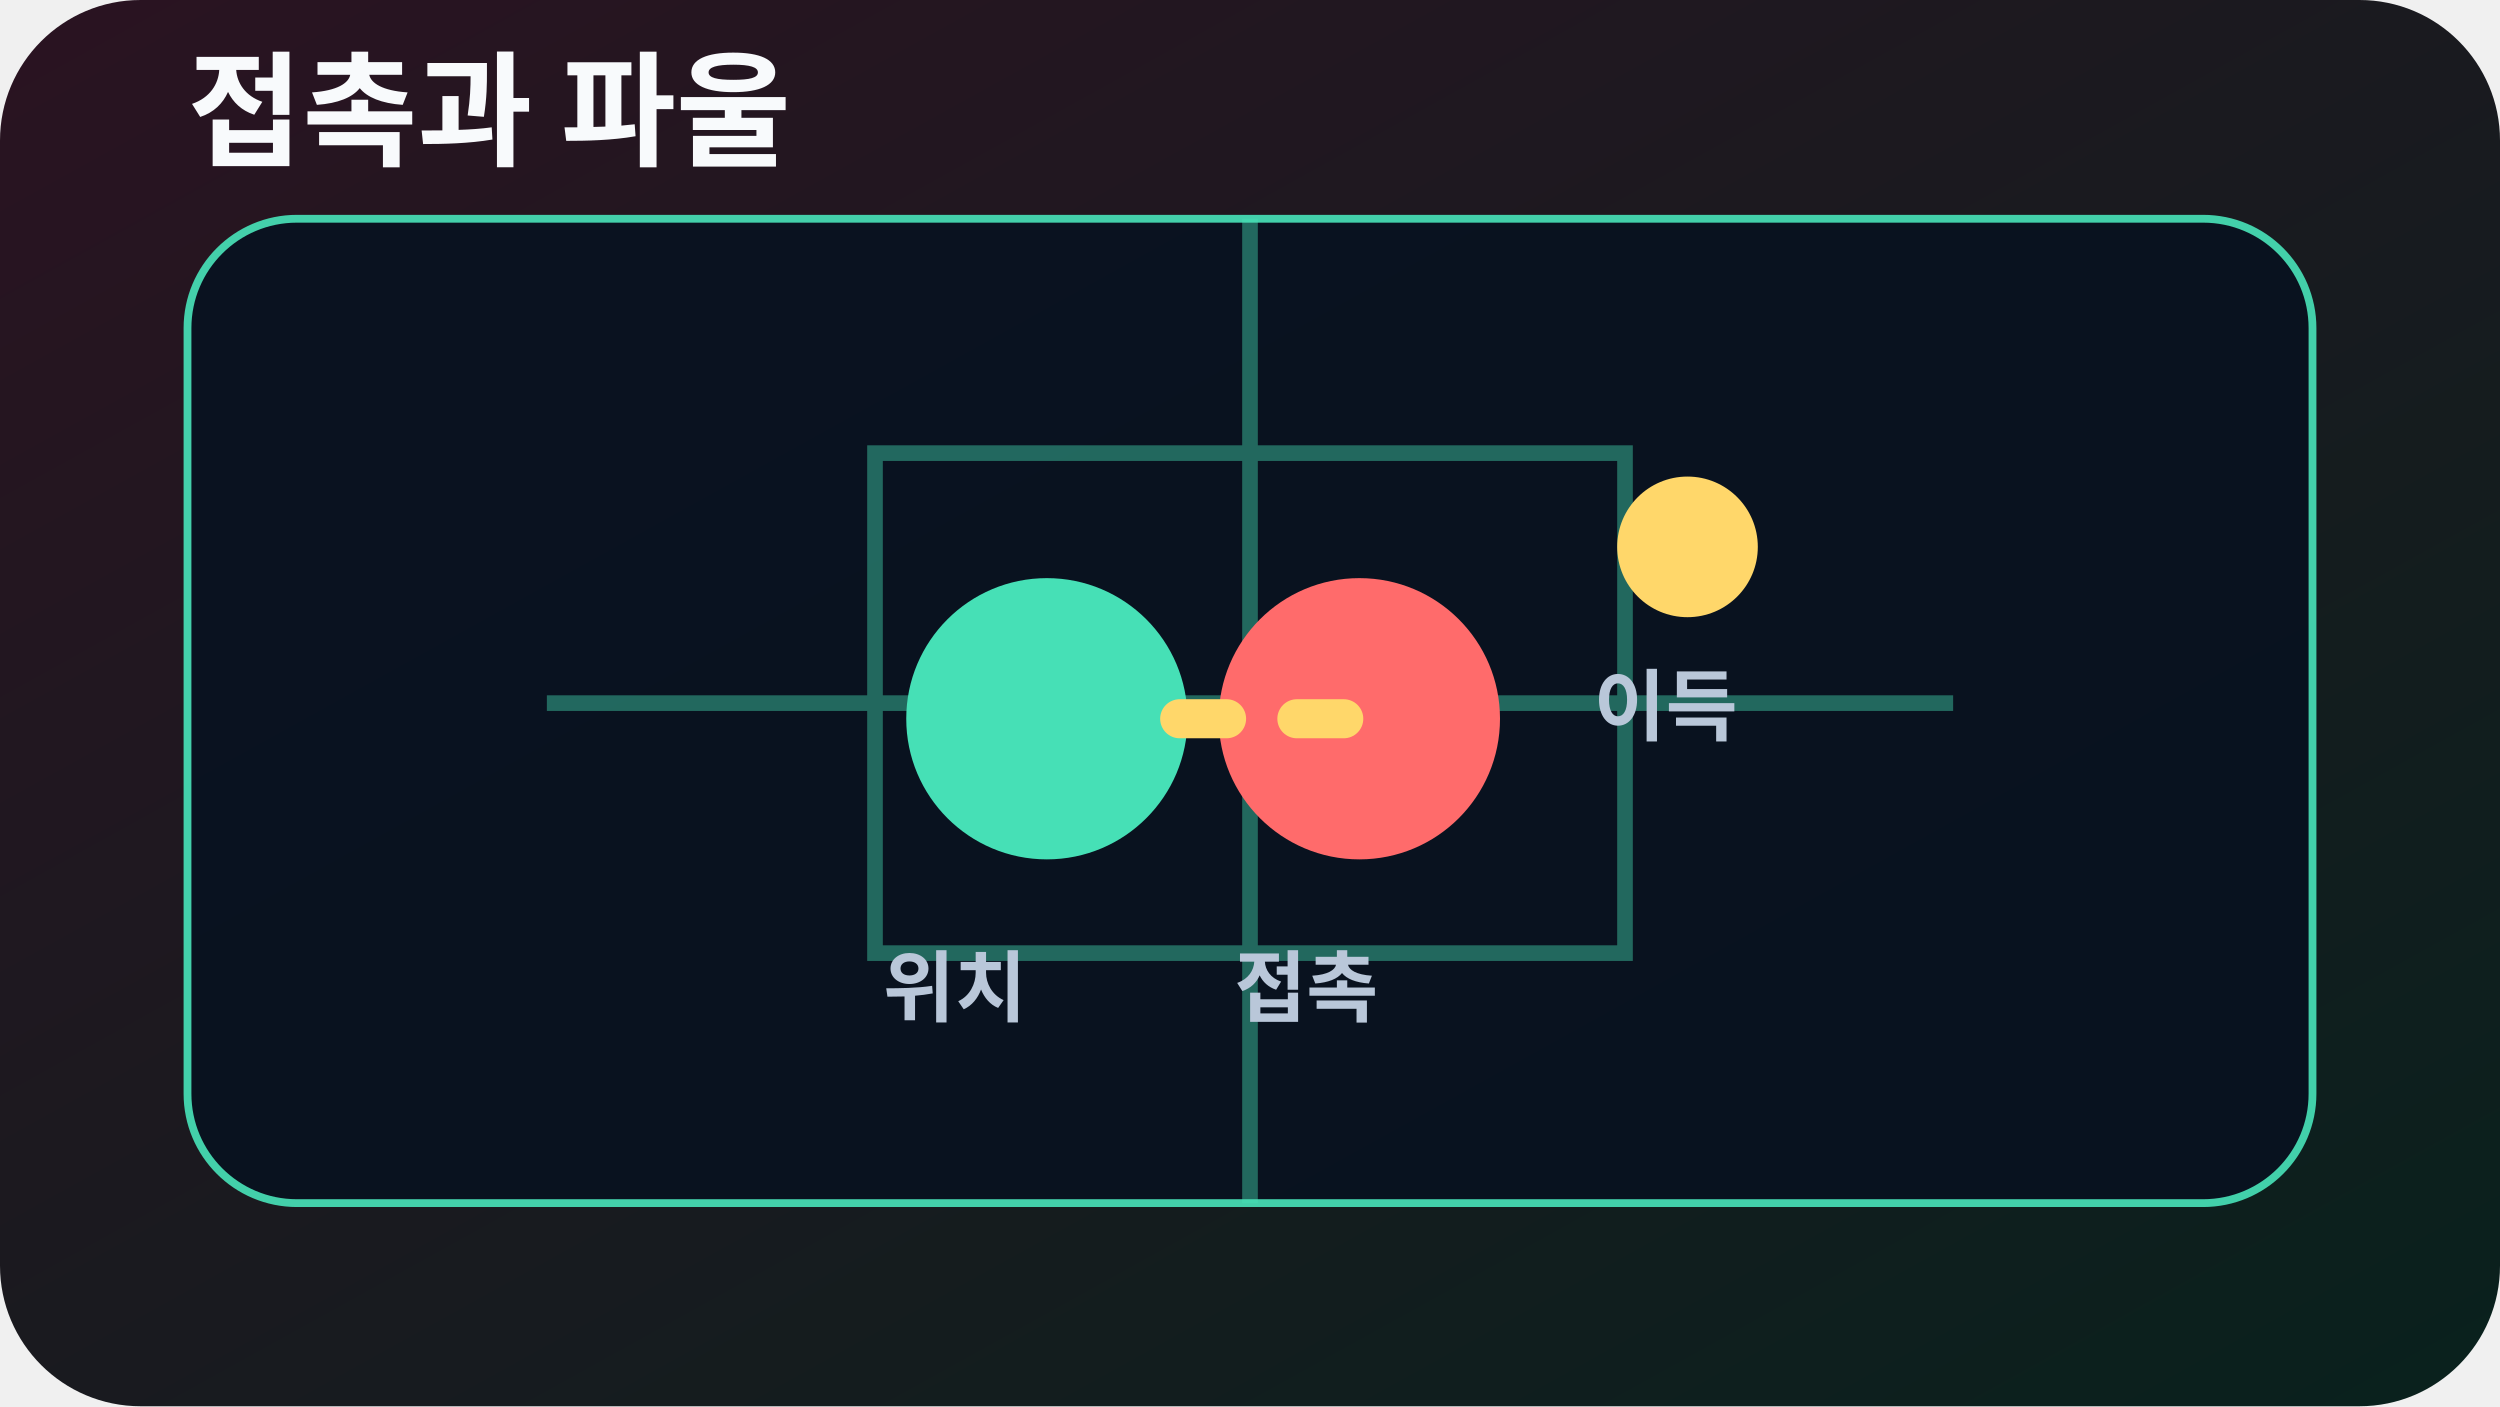
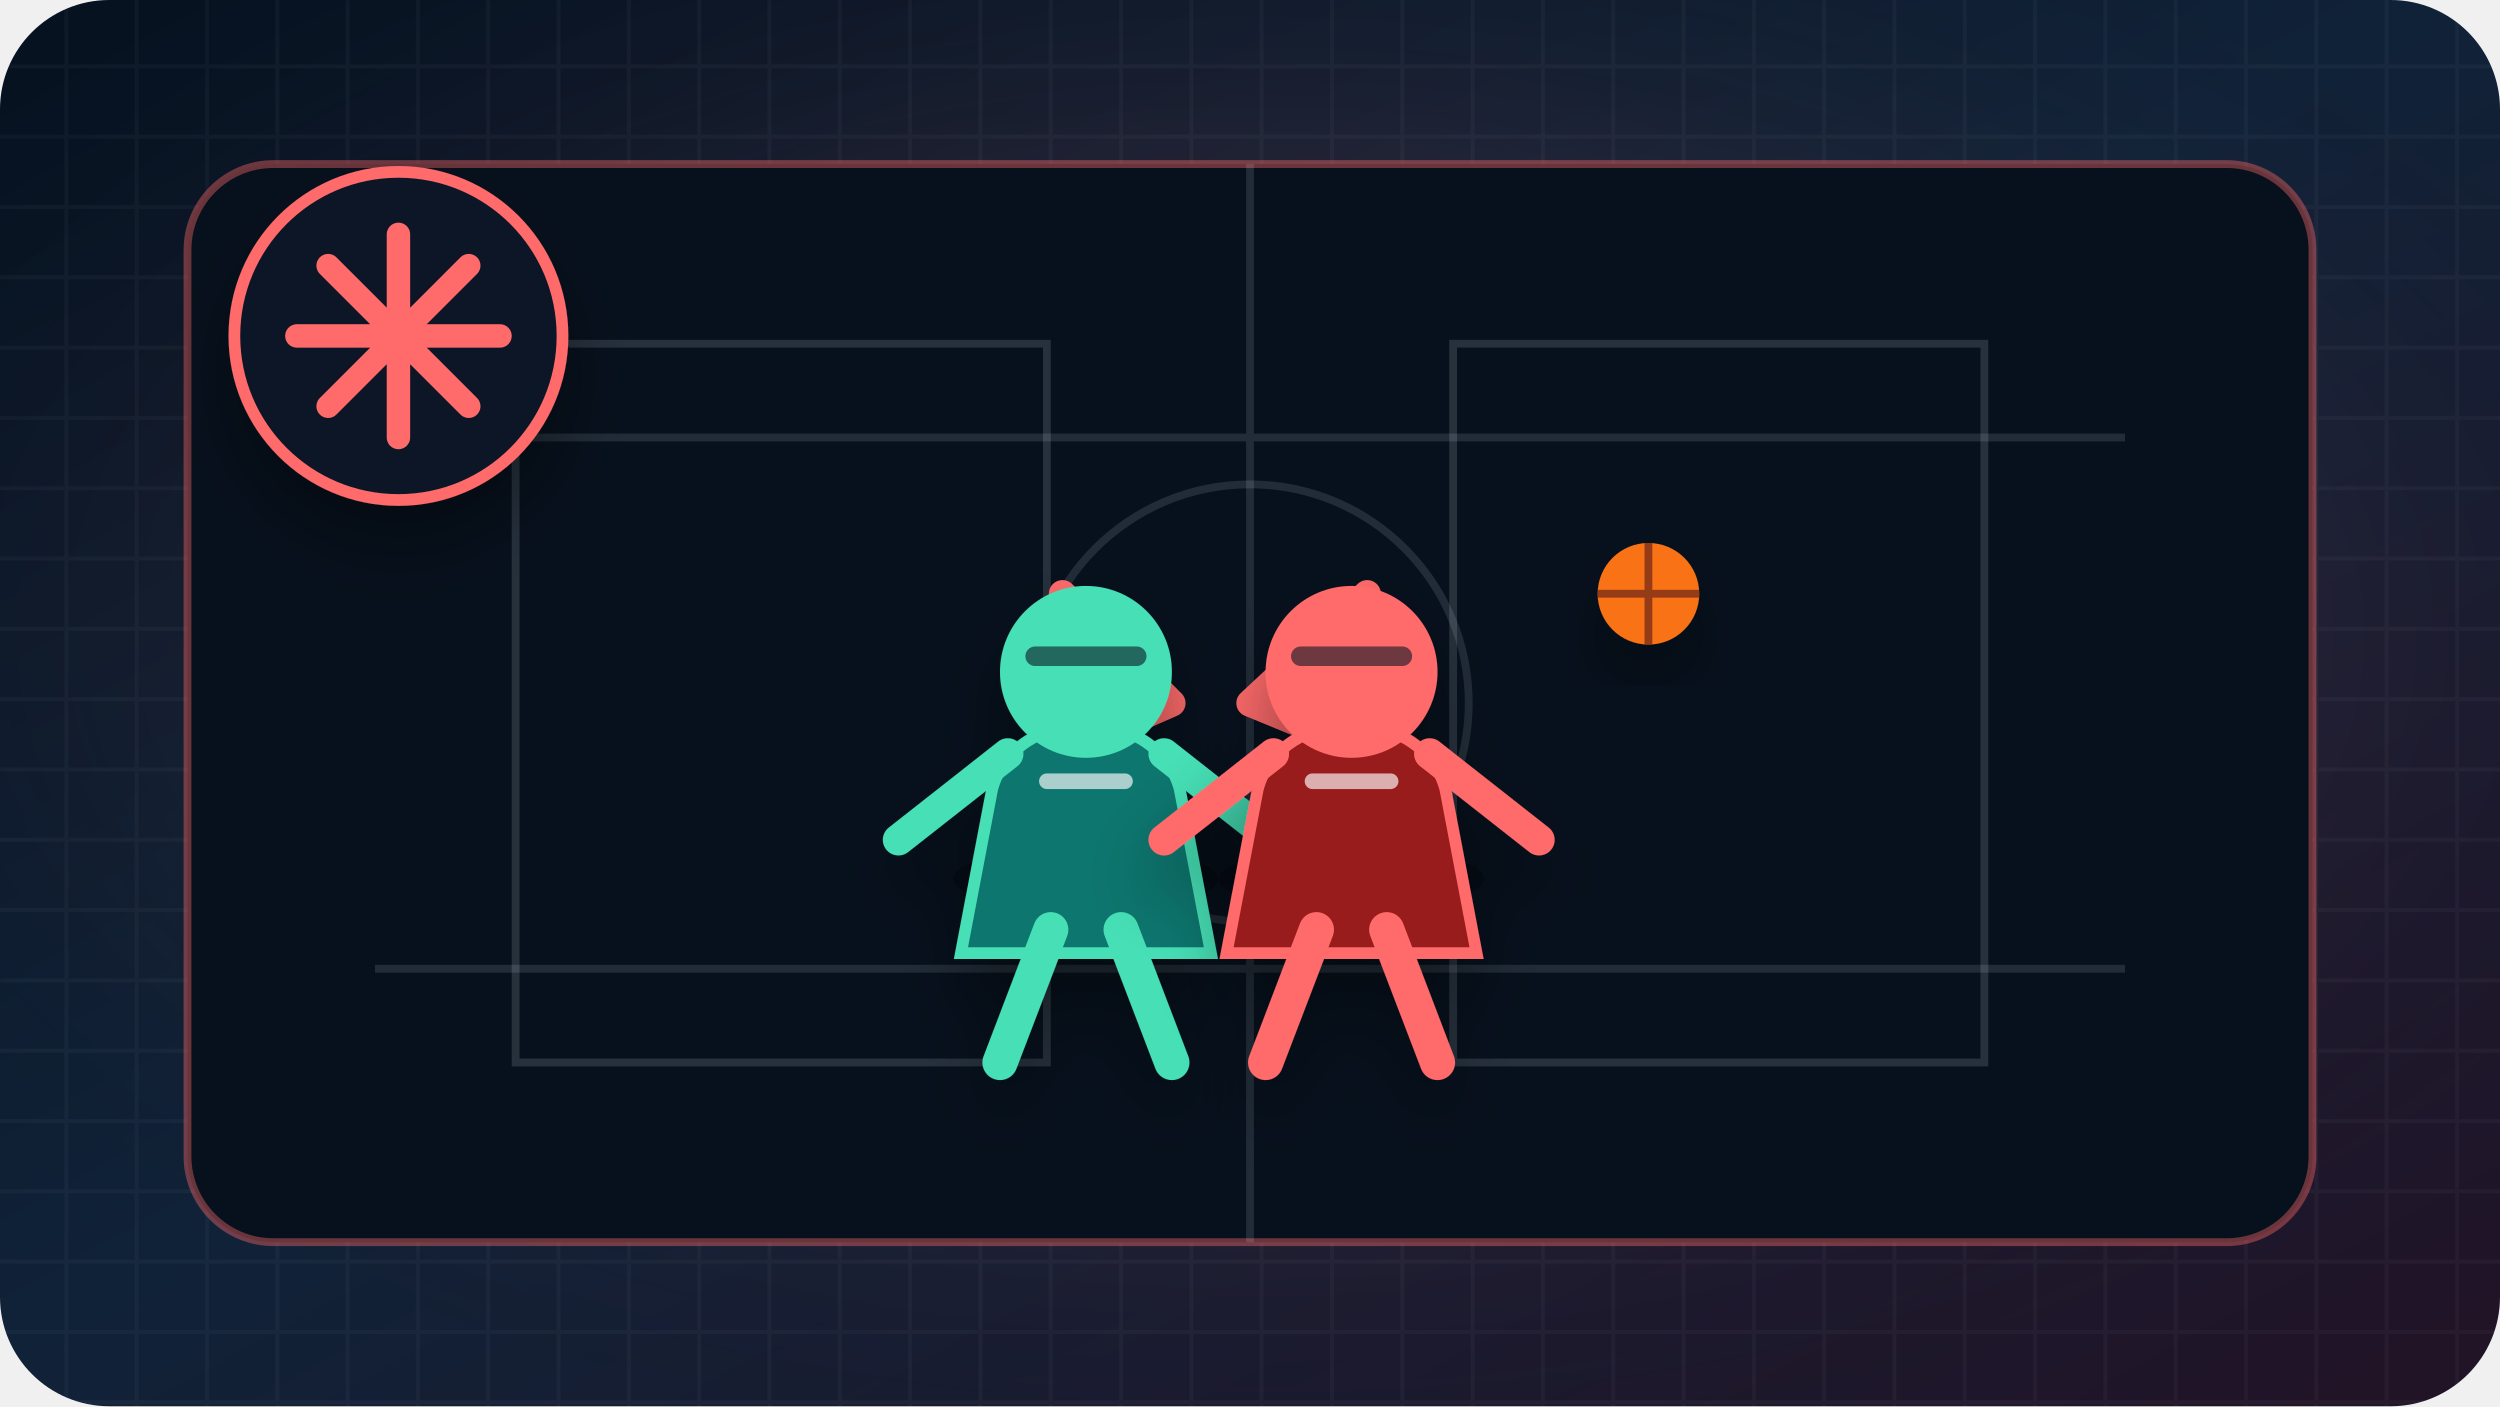
- <svg xmlns="http://www.w3.org/2000/svg" viewBox="0 0 320 180" role="img" aria-label="접촉과 파울 일러스트">
+ <svg xmlns="http://www.w3.org/2000/svg" viewBox="0 0 640 360" role="img" aria-label="referee illustration contact">
  <defs>
-     <linearGradient id="g" x1="0" x2="1" y1="0" y2="1">
-       <stop stop-color="#2a1321" />
-       <stop offset="1" stop-color="#09211d" />
+     <linearGradient id="bg" x1="0" x2="1" y1="0" y2="1">
+       <stop stop-color="#06111f" />
+       <stop offset=".48" stop-color="#102238" />
+       <stop offset="1" stop-color="#221326" />
    </linearGradient>
-     <style>.t{font:800 16px Arial,"Noto Sans KR",sans-serif;fill:#f8fafc}.s{font:700 10px Arial,"Noto Sans KR",sans-serif;fill:#b9c7d9}.l{fill:none;stroke:#46e0b6;stroke-width:2;opacity:.42}.p{fill:#46e0b6}.r{fill:#ff6b6b}.o{fill:#ffd76a}</style>
+     <radialGradient id="glow" cx="50%" cy="45%" r="62%">
+       <stop stop-color="#ff6b6b" stop-opacity=".24" />
+       <stop offset=".58" stop-color="#ff6b6b" stop-opacity=".07" />
+       <stop offset="1" stop-color="#000" stop-opacity="0" />
+     </radialGradient>
+     <filter id="shadow" x="-30%" y="-30%" width="160%" height="170%">
+       <feDropShadow dx="0" dy="10" stdDeviation="9" flood-color="#000" flood-opacity=".38" />
+     </filter>
+     <pattern id="grain" width="18" height="18" patternUnits="userSpaceOnUse">
+       <path d="M0 17H18M17 0V18" stroke="#fff" stroke-opacity=".035" />
+     </pattern>
+     <marker id="arrow" markerWidth="10" markerHeight="10" refX="9" refY="5" orient="auto" markerUnits="strokeWidth">
+       <path d="M0 0L10 5L0 10Z" fill="#ff6b6b" />
+     </marker>
  </defs>
-   <rect width="320" height="180" rx="18" fill="url(#g)" />
-   <rect x="24" y="28" width="272" height="126" rx="14" fill="#08111f" stroke="#46e0b6" opacity=".92" />
-   <path class="l" d="M160 28v126M70 90h180M112 58h96v64h-96z" />
-   <circle class="p" cx="134" cy="92" r="18" />
-   <circle class="r" cx="174" cy="92" r="18" />
-   <path d="M151 92h6M166 92h6" stroke="#ffd76a" stroke-width="5" stroke-linecap="round" />
-   <circle class="o" cx="216" cy="70" r="9" />
-   <text x="24" y="20" class="t">접촉과 파울</text>
-   <text x="113" y="130" class="s">위치</text>
-   <text x="158" y="130" class="s">접촉</text>
-   <text x="204" y="94" class="s">이득</text>
+   <rect width="640" height="360" rx="28" fill="url(#bg)" />
+   <rect width="640" height="360" rx="28" fill="url(#glow)" />
+   <rect width="640" height="360" rx="28" fill="url(#grain)" />
+   <rect x="48" y="42" width="544" height="276" rx="22" fill="#07111d" stroke="#ff6b6b" stroke-opacity=".4" stroke-width="2" />
+   <path d="M320 42V318M96 112H544M96 248H544" stroke="#e5f3ff" stroke-opacity=".12" stroke-width="2" />
+   <path d="M132 88h136v184H132zM372 88h136v184H372z" fill="none" stroke="#e5f3ff" stroke-opacity=".14" stroke-width="2" />
+   <circle cx="320" cy="180" r="56" fill="none" stroke="#e5f3ff" stroke-opacity=".12" stroke-width="2" />
+   <g>
+     <g transform="translate(102 86)" filter="url(#shadow)">
+       <circle r="42" fill="#0b1726" stroke="#ff6b6b" stroke-width="3" />
+       <path d="M-26 0h52M0-26v52M-18-18l36 36M18-18l-36 36" fill="none" stroke="#ff6b6b" stroke-width="6" stroke-linecap="round" stroke-linejoin="round" />
+     </g>
+     <path d="M300 180l-28-28M300 180l-32 14M320 180l30-28M320 180l34 14" stroke="#ff6b6b" stroke-width="7" stroke-linecap="round" />
+     <g filter="url(#shadow)" transform="translate(278 190) scale(1 1)">
+       <ellipse cx="0" cy="35" rx="34" ry="8" fill="#000" opacity=".28" />
+       <path d="M-24 12c6-22 42-22 48 0l8 42h-64z" fill="#0f766e" stroke="#46e0b6" stroke-width="3" />
+       <circle cx="0" cy="-18" r="22" fill="#46e0b6" />
+       <path d="M-20 3l-28 22M20 3l28 22" stroke="#46e0b6" stroke-width="8" stroke-linecap="round" />
+       <path d="M-9 48l-13 34M9 48l13 34" stroke="#46e0b6" stroke-width="9" stroke-linecap="round" />
+       <path d="M-13 -22h26" stroke="#06111f" stroke-width="5" stroke-linecap="round" opacity=".58" />
+       <path d="M-10 10h20" stroke="#fff" stroke-opacity=".65" stroke-width="4" stroke-linecap="round" />
+     </g>
+     <g filter="url(#shadow)" transform="translate(346 190) scale(-1 1)">
+       <ellipse cx="0" cy="35" rx="34" ry="8" fill="#000" opacity=".28" />
+       <path d="M-24 12c6-22 42-22 48 0l8 42h-64z" fill="#991b1b" stroke="#ff6b6b" stroke-width="3" />
+       <circle cx="0" cy="-18" r="22" fill="#ff6b6b" />
+       <path d="M-20 3l-28 22M20 3l28 22" stroke="#ff6b6b" stroke-width="8" stroke-linecap="round" />
+       <path d="M-9 48l-13 34M9 48l13 34" stroke="#ff6b6b" stroke-width="9" stroke-linecap="round" />
+       <path d="M-13 -22h26" stroke="#06111f" stroke-width="5" stroke-linecap="round" opacity=".58" />
+       <path d="M-10 10h20" stroke="#fff" stroke-opacity=".65" stroke-width="4" stroke-linecap="round" />
+     </g>
+     <g filter="url(#shadow)">
+       <circle cx="422" cy="152" r="13" fill="#f97316" />
+       <path d="M409 152h26M422 139v26" stroke="#7c2d12" stroke-width="2" fill="none" opacity=".8" />
+     </g>
+   </g>
</svg>
